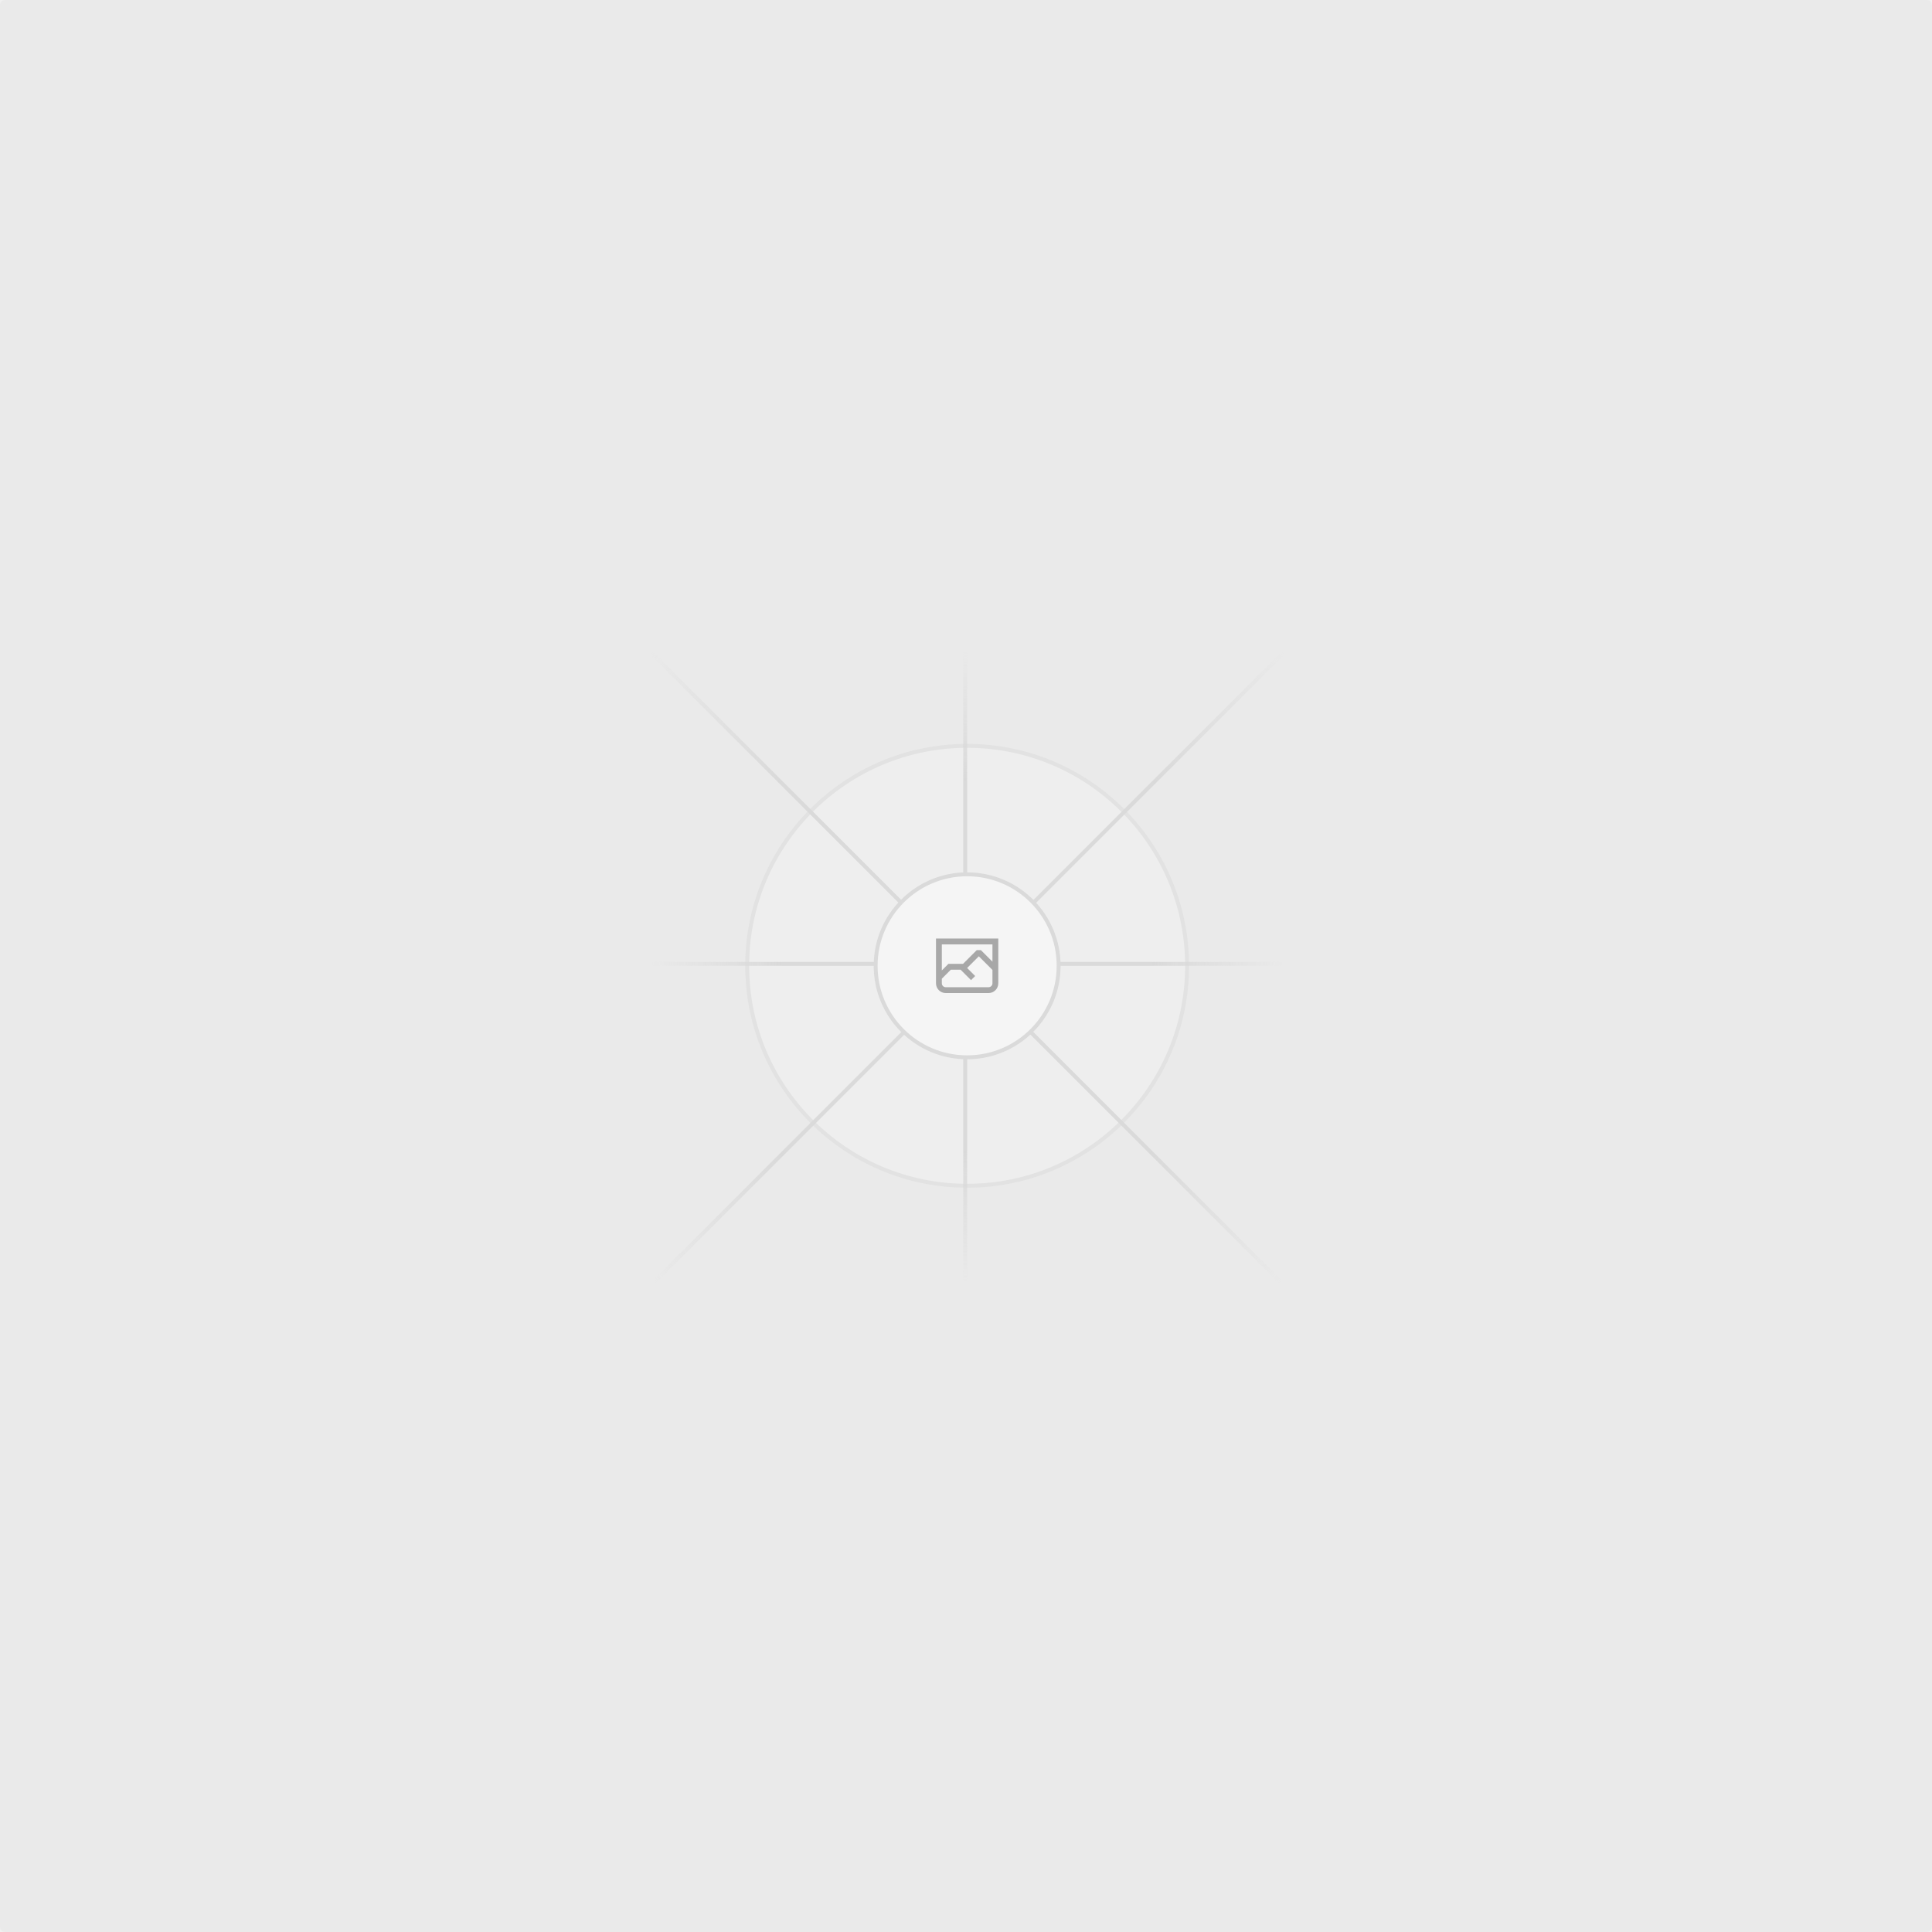
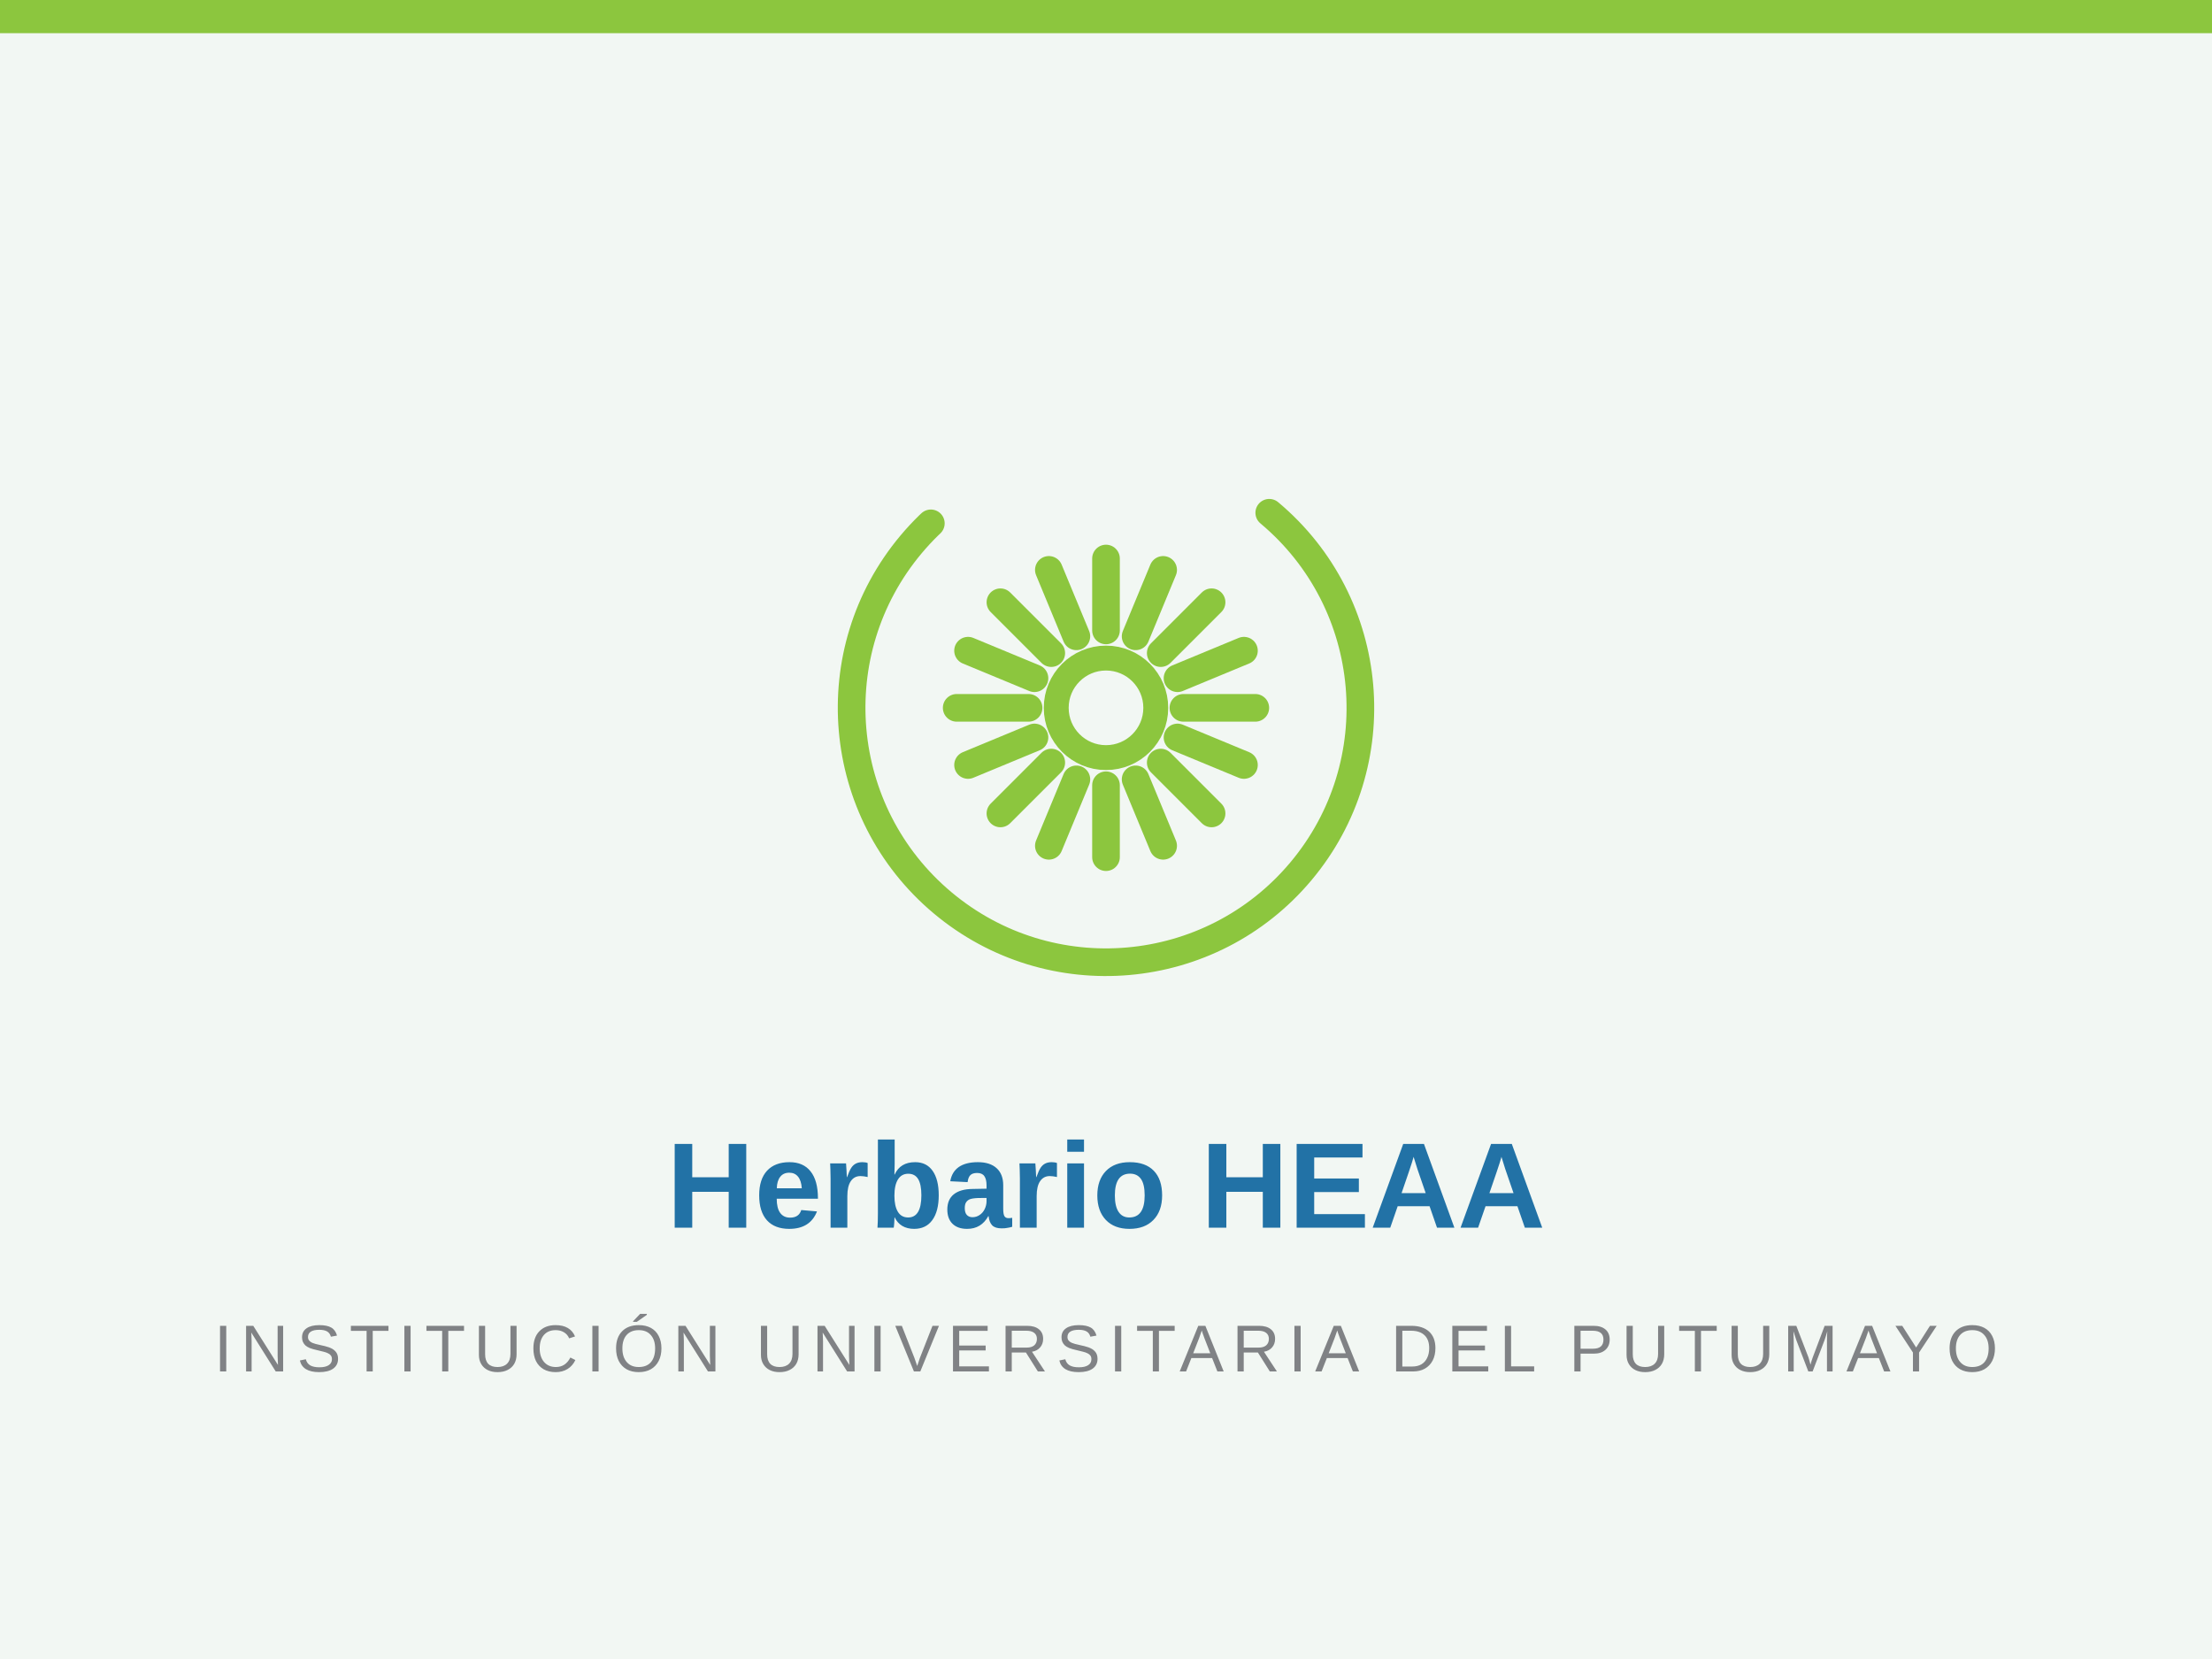
- <svg xmlns="http://www.w3.org/2000/svg" width="1200" height="1200" fill="none">
-   <rect width="1200" height="1200" fill="#EAEAEA" rx="3" />
-   <g opacity=".5">
-     <g opacity=".5">
-       <path fill="#FAFAFA" d="M600.709 736.5c-75.454 0-136.621-61.167-136.621-136.62 0-75.454 61.167-136.621 136.621-136.621 75.453 0 136.62 61.167 136.62 136.621 0 75.453-61.167 136.62-136.62 136.62Z" />
-       <path stroke="#C9C9C9" stroke-width="2.418" d="M600.709 736.5c-75.454 0-136.621-61.167-136.621-136.62 0-75.454 61.167-136.621 136.621-136.621 75.453 0 136.62 61.167 136.62 136.621 0 75.453-61.167 136.62-136.62 136.62Z" />
+ <svg xmlns="http://www.w3.org/2000/svg" viewBox="0 0 400 300" role="img" aria-label="Imagen no disponible — Herbario HEAA, Uniputumayo">
+   <rect width="400" height="300" fill="#F2F7F3" />
+   <rect x="0" y="0" width="400" height="6" fill="#8CC63E" />
+   <g transform="translate(200 128)">
+     <circle r="46" fill="none" stroke="#8CC63E" stroke-width="5" stroke-dasharray="222 67" stroke-linecap="round" transform="rotate(-50)" />
+     <g stroke="#8CC63E" stroke-width="5" stroke-linecap="round">
+       <line y1="-14" y2="-27" transform="rotate(0)" />
+       <line y1="-14" y2="-27" transform="rotate(22.5)" />
+       <line y1="-14" y2="-27" transform="rotate(45)" />
+       <line y1="-14" y2="-27" transform="rotate(67.5)" />
+       <line y1="-14" y2="-27" transform="rotate(90)" />
+       <line y1="-14" y2="-27" transform="rotate(112.5)" />
+       <line y1="-14" y2="-27" transform="rotate(135)" />
+       <line y1="-14" y2="-27" transform="rotate(157.5)" />
+       <line y1="-14" y2="-27" transform="rotate(180)" />
+       <line y1="-14" y2="-27" transform="rotate(202.5)" />
+       <line y1="-14" y2="-27" transform="rotate(225)" />
+       <line y1="-14" y2="-27" transform="rotate(247.5)" />
+       <line y1="-14" y2="-27" transform="rotate(270)" />
+       <line y1="-14" y2="-27" transform="rotate(292.5)" />
+       <line y1="-14" y2="-27" transform="rotate(315)" />
+       <line y1="-14" y2="-27" transform="rotate(337.5)" />
    </g>
-     <path stroke="url(#a)" stroke-width="2.418" d="M0-1.209h553.581" transform="scale(1 -1) rotate(45 1163.11 91.165)" />
-     <path stroke="url(#b)" stroke-width="2.418" d="M404.846 598.671h391.726" />
-     <path stroke="url(#c)" stroke-width="2.418" d="M599.5 795.742V404.017" />
-     <path stroke="url(#d)" stroke-width="2.418" d="m795.717 796.597-391.441-391.44" />
-     <path fill="#fff" d="M600.709 656.704c-31.384 0-56.825-25.441-56.825-56.824 0-31.384 25.441-56.825 56.825-56.825 31.383 0 56.824 25.441 56.824 56.825 0 31.383-25.441 56.824-56.824 56.824Z" />
-     <g clip-path="url(#e)">
-       <path fill="#666" fill-rule="evenodd" d="M616.426 586.58h-31.434v16.176l3.553-3.554.531-.531h9.068l.074-.074 8.463-8.463h2.565l7.18 7.181V586.58Zm-15.715 14.654 3.698 3.699 1.283 1.282-2.565 2.565-1.282-1.283-5.2-5.199h-6.066l-5.514 5.514-.073.073v2.876a2.418 2.418 0 0 0 2.418 2.418h26.598a2.418 2.418 0 0 0 2.418-2.418v-8.317l-8.463-8.463-7.181 7.181-.071.072Zm-19.347 5.442v4.085a6.045 6.045 0 0 0 6.046 6.045h26.598a6.044 6.044 0 0 0 6.045-6.045v-7.108l1.356-1.355-1.282-1.283-.074-.073v-17.989h-38.689v23.43l-.146.146.146.147Z" clip-rule="evenodd" />
-     </g>
-     <path stroke="#C9C9C9" stroke-width="2.418" d="M600.709 656.704c-31.384 0-56.825-25.441-56.825-56.824 0-31.384 25.441-56.825 56.825-56.825 31.383 0 56.824 25.441 56.824 56.825 0 31.383-25.441 56.824-56.824 56.824Z" />
+     <circle r="9" fill="none" stroke="#8CC63E" stroke-width="4.5" />
  </g>
-   <defs>
-     <linearGradient id="a" x1="554.061" x2="-.48" y1=".083" y2=".087" gradientUnits="userSpaceOnUse">
-       <stop stop-color="#C9C9C9" stop-opacity="0" />
-       <stop offset=".208" stop-color="#C9C9C9" />
-       <stop offset=".792" stop-color="#C9C9C9" />
-       <stop offset="1" stop-color="#C9C9C9" stop-opacity="0" />
-     </linearGradient>
-     <linearGradient id="b" x1="796.912" x2="404.507" y1="599.963" y2="599.965" gradientUnits="userSpaceOnUse">
-       <stop stop-color="#C9C9C9" stop-opacity="0" />
-       <stop offset=".208" stop-color="#C9C9C9" />
-       <stop offset=".792" stop-color="#C9C9C9" />
-       <stop offset="1" stop-color="#C9C9C9" stop-opacity="0" />
-     </linearGradient>
-     <linearGradient id="c" x1="600.792" x2="600.794" y1="403.677" y2="796.082" gradientUnits="userSpaceOnUse">
-       <stop stop-color="#C9C9C9" stop-opacity="0" />
-       <stop offset=".208" stop-color="#C9C9C9" />
-       <stop offset=".792" stop-color="#C9C9C9" />
-       <stop offset="1" stop-color="#C9C9C9" stop-opacity="0" />
-     </linearGradient>
-     <linearGradient id="d" x1="404.85" x2="796.972" y1="403.903" y2="796.02" gradientUnits="userSpaceOnUse">
-       <stop stop-color="#C9C9C9" stop-opacity="0" />
-       <stop offset=".208" stop-color="#C9C9C9" />
-       <stop offset=".792" stop-color="#C9C9C9" />
-       <stop offset="1" stop-color="#C9C9C9" stop-opacity="0" />
-     </linearGradient>
-     <clipPath id="e">
-       <path fill="#fff" d="M581.364 580.535h38.689v38.689h-38.689z" />
-     </clipPath>
-   </defs>
+   <text x="200" y="222" text-anchor="middle" font-family="Arial, sans-serif" font-weight="bold" font-size="22" fill="#2272A6">Herbario HEAA</text>
+   <text x="200" y="248" text-anchor="middle" font-family="Arial, sans-serif" font-size="12" letter-spacing="1.5" fill="#808285">INSTITUCIÓN UNIVERSITARIA DEL PUTUMAYO</text>
</svg>
